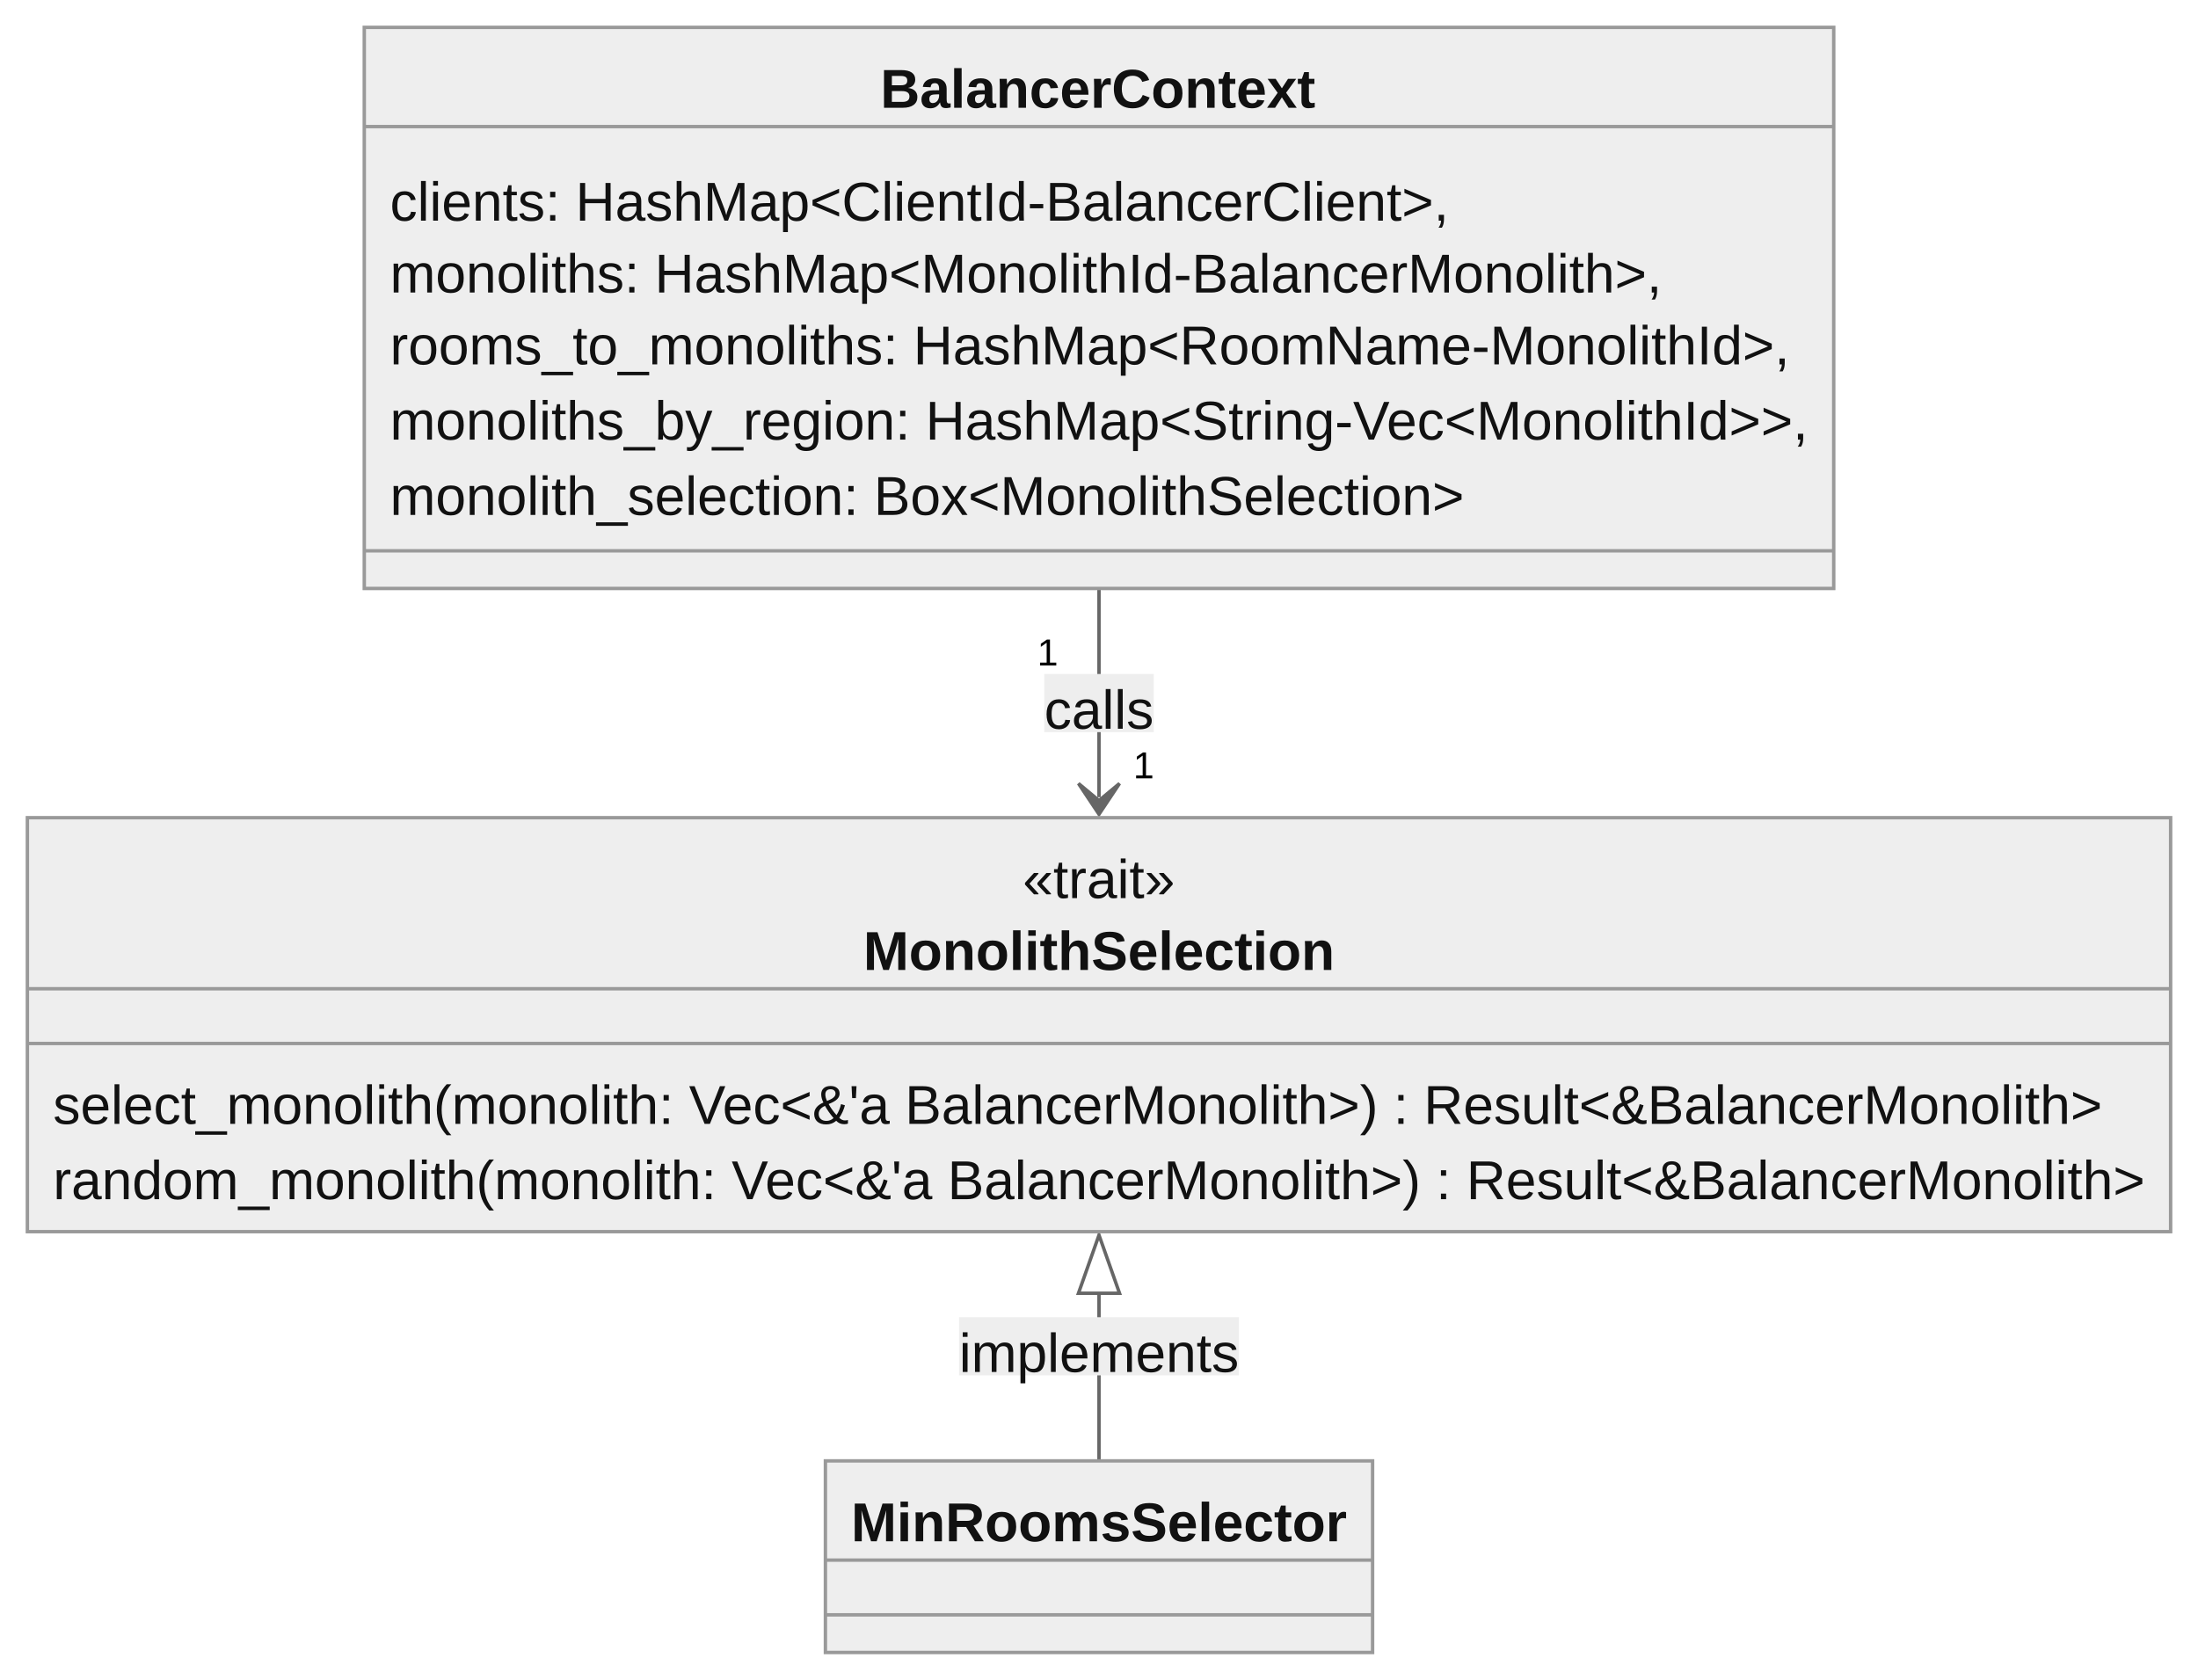
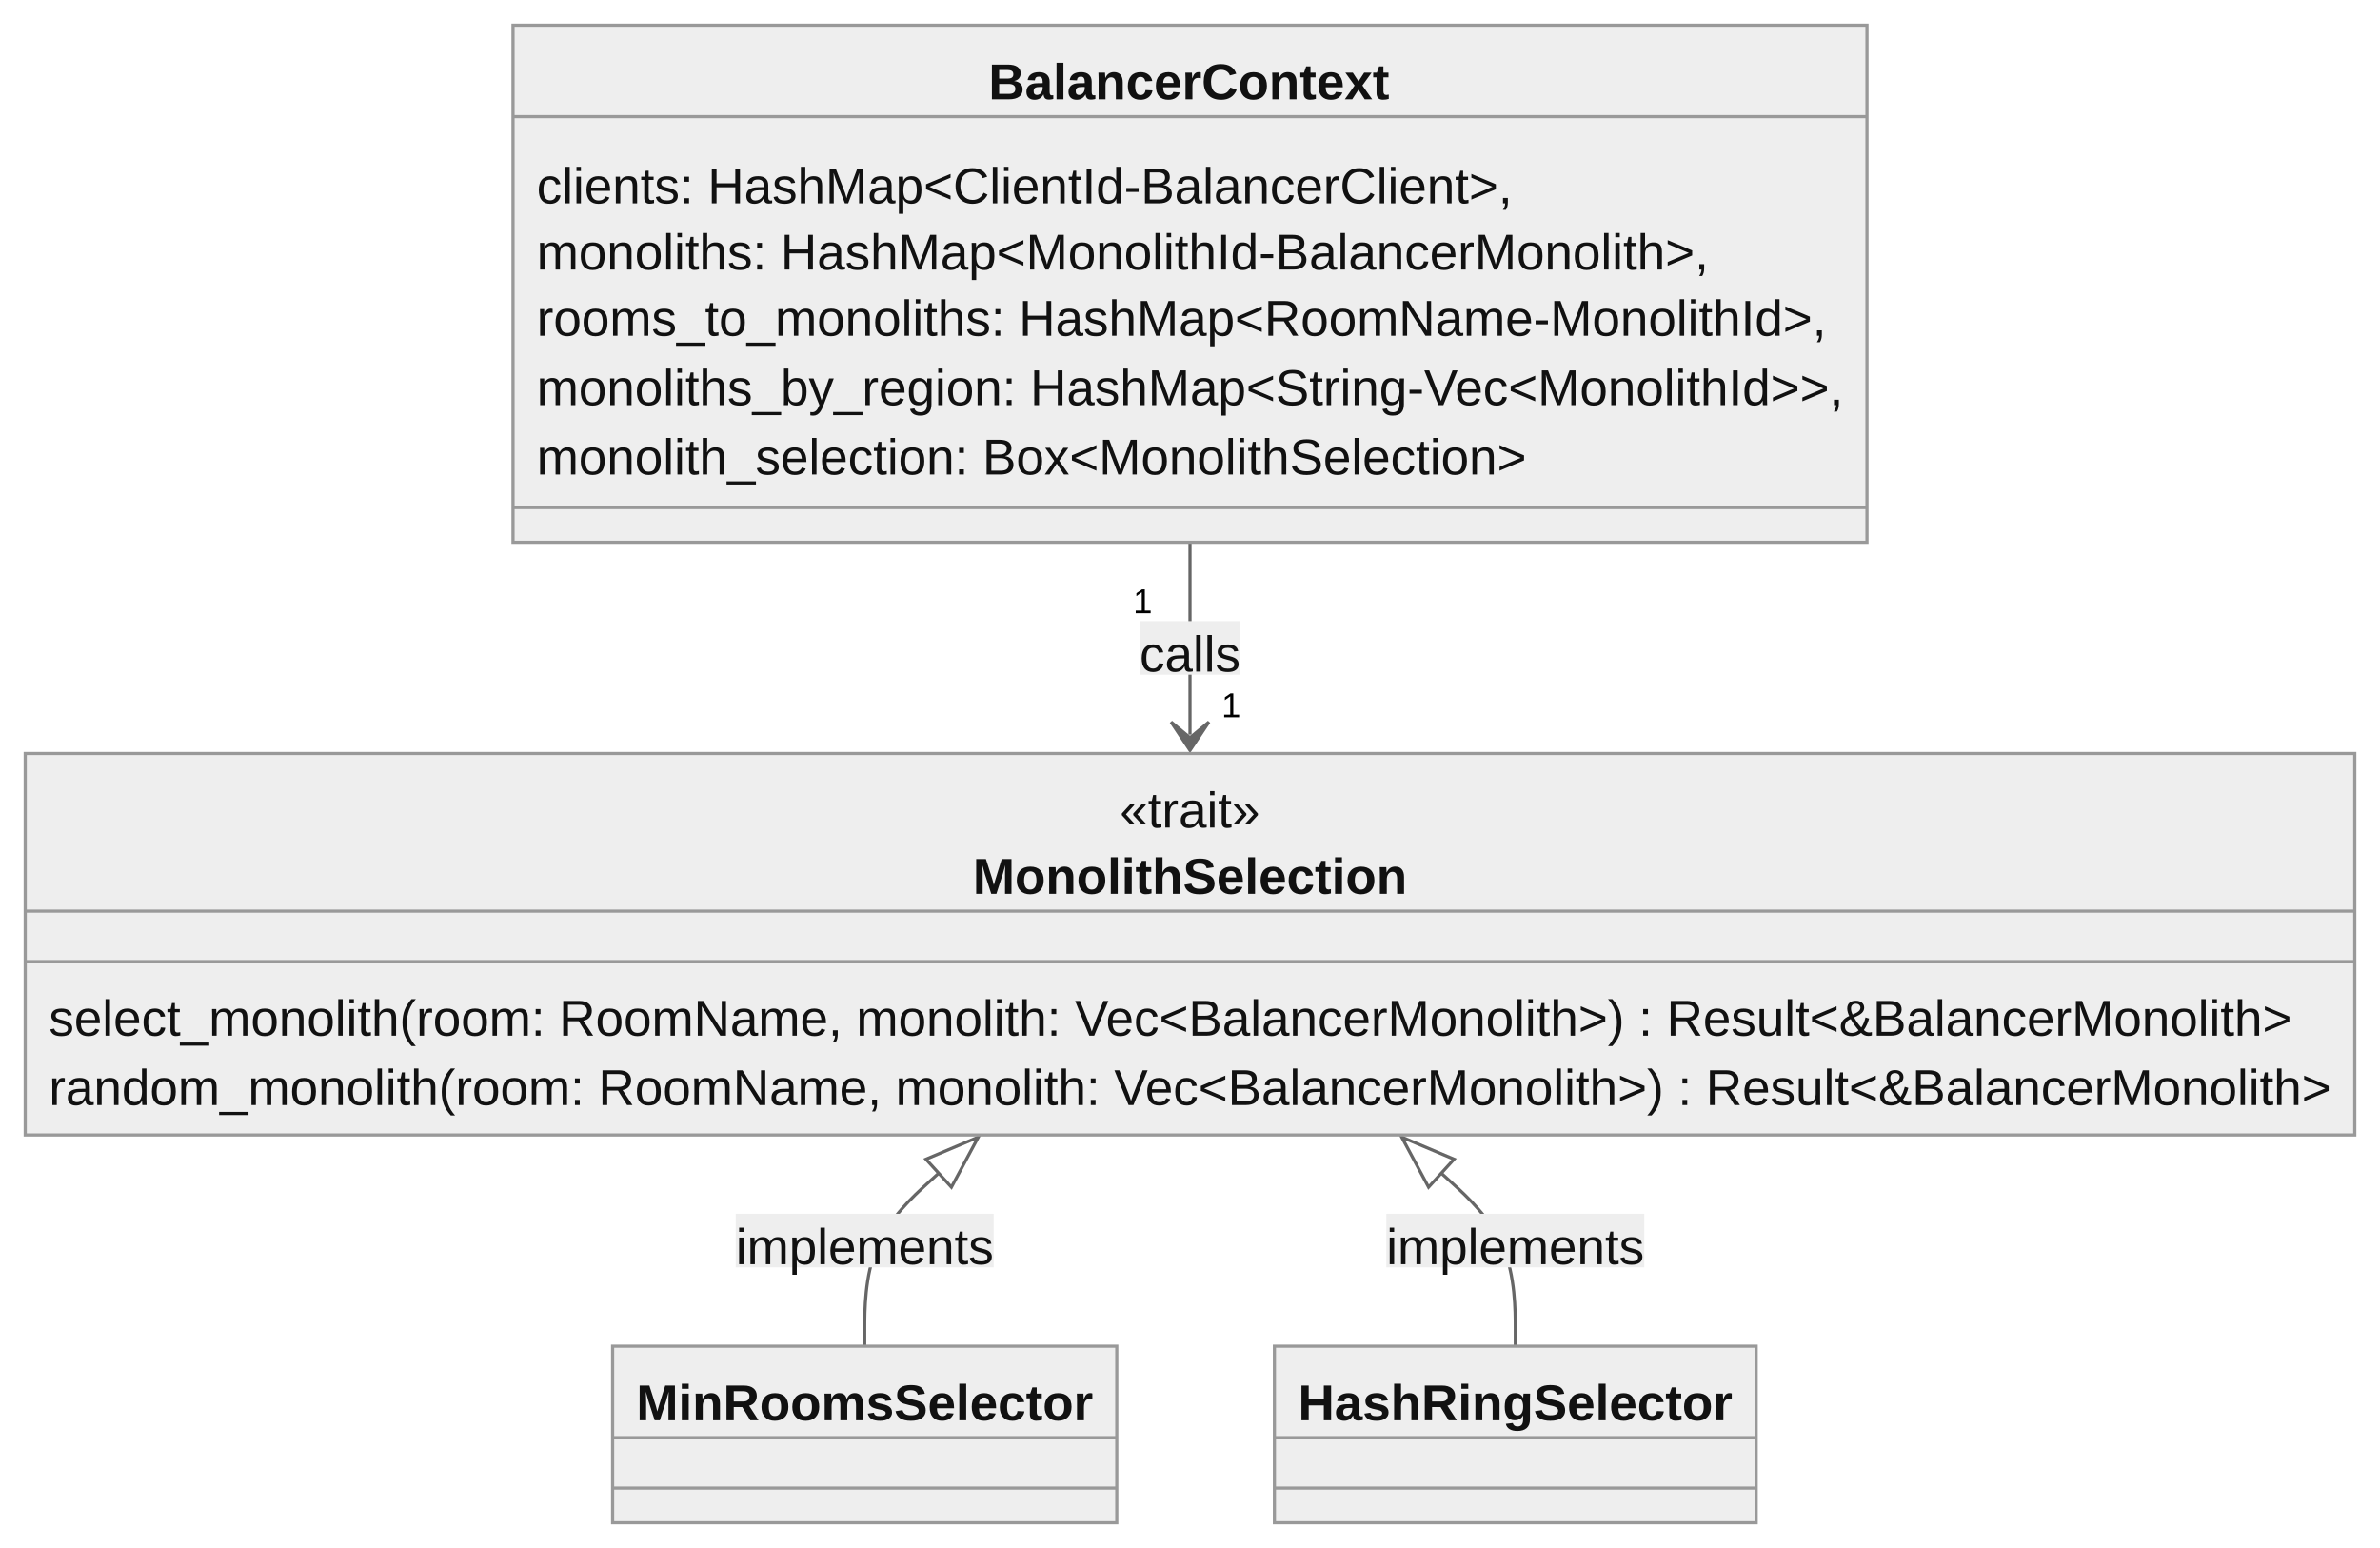
- <svg xmlns="http://www.w3.org/2000/svg" aria-roledescription="classDiagram" role="graphics-document document" viewBox="0 0 642.391 491" style="max-width: 642.391px; background-color: white;" width="100%" id="my-svg">
+ <svg xmlns="http://www.w3.org/2000/svg" aria-roledescription="classDiagram" role="graphics-document document" viewBox="0 0 754.922 491" style="max-width: 754.922px; background-color: white;" width="100%" id="my-svg">
  <style>#my-svg{font-family:"trebuchet ms",verdana,arial,sans-serif;font-size:16px;fill:#000000;}#my-svg .error-icon{fill:#552222;}#my-svg .error-text{fill:#552222;stroke:#552222;}#my-svg .edge-thickness-normal{stroke-width:2px;}#my-svg .edge-thickness-thick{stroke-width:3.5px;}#my-svg .edge-pattern-solid{stroke-dasharray:0;}#my-svg .edge-pattern-dashed{stroke-dasharray:3;}#my-svg .edge-pattern-dotted{stroke-dasharray:2;}#my-svg .marker{fill:#666;stroke:#666;}#my-svg .marker.cross{stroke:#666;}#my-svg svg{font-family:"trebuchet ms",verdana,arial,sans-serif;font-size:16px;}#my-svg g.classGroup text{fill:#999;stroke:none;font-family:"trebuchet ms",verdana,arial,sans-serif;font-size:10px;}#my-svg g.classGroup text .title{font-weight:bolder;}#my-svg .nodeLabel,#my-svg .edgeLabel{color:#111111;}#my-svg .edgeLabel .label rect{fill:#eee;}#my-svg .label text{fill:#111111;}#my-svg .edgeLabel .label span{background:#eee;}#my-svg .classTitle{font-weight:bolder;}#my-svg .node rect,#my-svg .node circle,#my-svg .node ellipse,#my-svg .node polygon,#my-svg .node path{fill:#eee;stroke:#999;stroke-width:1px;}#my-svg .divider{stroke:#999;stroke-width:1;}#my-svg g.clickable{cursor:pointer;}#my-svg g.classGroup rect{fill:#eee;stroke:#999;}#my-svg g.classGroup line{stroke:#999;stroke-width:1;}#my-svg .classLabel .box{stroke:none;stroke-width:0;fill:#eee;opacity:0.5;}#my-svg .classLabel .label{fill:#999;font-size:10px;}#my-svg .relation{stroke:#666;stroke-width:1;fill:none;}#my-svg .dashed-line{stroke-dasharray:3;}#my-svg .dotted-line{stroke-dasharray:1 2;}#my-svg #compositionStart,#my-svg .composition{fill:#666!important;stroke:#666!important;stroke-width:1;}#my-svg #compositionEnd,#my-svg .composition{fill:#666!important;stroke:#666!important;stroke-width:1;}#my-svg #dependencyStart,#my-svg .dependency{fill:#666!important;stroke:#666!important;stroke-width:1;}#my-svg #dependencyStart,#my-svg .dependency{fill:#666!important;stroke:#666!important;stroke-width:1;}#my-svg #extensionStart,#my-svg .extension{fill:transparent!important;stroke:#666!important;stroke-width:1;}#my-svg #extensionEnd,#my-svg .extension{fill:transparent!important;stroke:#666!important;stroke-width:1;}#my-svg #aggregationStart,#my-svg .aggregation{fill:transparent!important;stroke:#666!important;stroke-width:1;}#my-svg #aggregationEnd,#my-svg .aggregation{fill:transparent!important;stroke:#666!important;stroke-width:1;}#my-svg #lollipopStart,#my-svg .lollipop{fill:#eee!important;stroke:#666!important;stroke-width:1;}#my-svg #lollipopEnd,#my-svg .lollipop{fill:#eee!important;stroke:#666!important;stroke-width:1;}#my-svg .edgeTerminals{font-size:11px;}#my-svg .classTitleText{text-anchor:middle;font-size:18px;fill:#000000;}#my-svg :root{--mermaid-font-family:"trebuchet ms",verdana,arial,sans-serif;}</style>
  <g>
    <defs>
      <marker orient="auto" markerHeight="240" markerWidth="190" refY="7" refX="18" class="marker aggregation classDiagram" id="my-svg_classDiagram-aggregationStart">
        <path d="M 18,7 L9,13 L1,7 L9,1 Z" />
      </marker>
    </defs>
    <defs>
      <marker orient="auto" markerHeight="28" markerWidth="20" refY="7" refX="1" class="marker aggregation classDiagram" id="my-svg_classDiagram-aggregationEnd">
        <path d="M 18,7 L9,13 L1,7 L9,1 Z" />
      </marker>
    </defs>
    <defs>
      <marker orient="auto" markerHeight="240" markerWidth="190" refY="7" refX="18" class="marker extension classDiagram" id="my-svg_classDiagram-extensionStart">
        <path d="M 1,7 L18,13 V 1 Z" />
      </marker>
    </defs>
    <defs>
      <marker orient="auto" markerHeight="28" markerWidth="20" refY="7" refX="1" class="marker extension classDiagram" id="my-svg_classDiagram-extensionEnd">
        <path d="M 1,1 V 13 L18,7 Z" />
      </marker>
    </defs>
    <defs>
      <marker orient="auto" markerHeight="240" markerWidth="190" refY="7" refX="18" class="marker composition classDiagram" id="my-svg_classDiagram-compositionStart">
        <path d="M 18,7 L9,13 L1,7 L9,1 Z" />
      </marker>
    </defs>
    <defs>
      <marker orient="auto" markerHeight="28" markerWidth="20" refY="7" refX="1" class="marker composition classDiagram" id="my-svg_classDiagram-compositionEnd">
        <path d="M 18,7 L9,13 L1,7 L9,1 Z" />
      </marker>
    </defs>
    <defs>
      <marker orient="auto" markerHeight="240" markerWidth="190" refY="7" refX="6" class="marker dependency classDiagram" id="my-svg_classDiagram-dependencyStart">
        <path d="M 5,7 L9,13 L1,7 L9,1 Z" />
      </marker>
    </defs>
    <defs>
      <marker orient="auto" markerHeight="28" markerWidth="20" refY="7" refX="13" class="marker dependency classDiagram" id="my-svg_classDiagram-dependencyEnd">
        <path d="M 18,7 L9,13 L14,7 L9,1 Z" />
      </marker>
    </defs>
    <defs>
      <marker orient="auto" markerHeight="240" markerWidth="190" refY="7" refX="13" class="marker lollipop classDiagram" id="my-svg_classDiagram-lollipopStart">
        <circle r="6" cy="7" cx="7" fill="transparent" stroke="black" />
      </marker>
    </defs>
    <defs>
      <marker orient="auto" markerHeight="240" markerWidth="190" refY="7" refX="1" class="marker lollipop classDiagram" id="my-svg_classDiagram-lollipopEnd">
        <circle r="6" cy="7" cx="7" fill="transparent" stroke="black" />
      </marker>
    </defs>
    <g class="root">
      <g class="clusters" />
      <g class="edgePaths">
-         <path marker-start="url(#my-svg_classDiagram-extensionStart)" style="fill:none" class="edge-pattern-solid relation" id="id1" d="M321.195,378L321.195,380.583C321.195,383.167,321.195,388.333,321.195,396.5C321.195,404.667,321.195,415.833,321.195,421.417L321.195,427" />
-         <path marker-end="url(#my-svg_classDiagram-dependencyEnd)" style="fill:none" class="edge-pattern-solid relation" id="id2" d="M321.195,172L321.195,177.583C321.195,183.167,321.195,194.333,321.195,204.5C321.195,214.667,321.195,223.833,321.195,228.417L321.195,233" />
+         <path marker-start="url(#my-svg_classDiagram-extensionStart)" style="fill:none" class="edge-pattern-solid relation" id="id1" d="M297.744,372.122L293.833,375.685C289.922,379.248,282.1,386.374,278.188,395.52C274.277,404.667,274.277,415.833,274.277,421.417L274.277,427" />
+         <path marker-start="url(#my-svg_classDiagram-extensionStart)" style="fill:none" class="edge-pattern-solid relation" id="id2" d="M457.178,372.122L461.089,375.685C465,379.248,472.822,386.374,476.733,395.52C480.645,404.667,480.645,415.833,480.645,421.417L480.645,427" />
+         <path marker-end="url(#my-svg_classDiagram-dependencyEnd)" style="fill:none" class="edge-pattern-solid relation" id="id3" d="M377.461,172L377.461,177.583C377.461,183.167,377.461,194.333,377.461,204.5C377.461,214.667,377.461,223.833,377.461,228.417L377.461,233" />
      </g>
      <g class="edgeLabels">
-         <g transform="translate(321.1953, 393.5)" class="edgeLabel">
+         <g transform="translate(274.2773, 393.5)" class="edgeLabel">
          <g transform="translate(-40.90625, -8.5)" class="label">
            <rect height="17" width="81.812" ry="0" rx="0" />
            <text style="">
              <tspan class="row" x="0" dy="1em" xml:space="preserve">implements</tspan>
            </text>
          </g>
        </g>
-         <g transform="translate(321.1953, 205.5)" class="edgeLabel">
+         <g transform="translate(480.6445, 393.5)" class="edgeLabel">
+           <g transform="translate(-40.90625, -8.5)" class="label">
+             <rect height="17" width="81.812" ry="0" rx="0" />
+             <text style="">
+               <tspan class="row" x="0" dy="1em" xml:space="preserve">implements</tspan>
+             </text>
+           </g>
+         </g>
+         <g transform="translate(377.4609, 205.5)" class="edgeLabel">
          <g transform="translate(-16.00781, -8.5)" class="label">
            <rect height="17" width="32.016" ry="0" rx="0" />
            <text style="">
              <tspan class="row" x="0" dy="1em" xml:space="preserve">calls</tspan>
            </text>
          </g>
        </g>
-         <g transform="translate(306.1953, 189.5)" class="edgeTerminals">
+         <g transform="translate(362.4609, 189.5)" class="edgeTerminals">
          <g transform="translate(-3.0625, -6)" class="inner">
            <text style="">
              <tspan class="row" x="0" dy="1em" xml:space="preserve">1</tspan>
            </text>
          </g>
        </g>
-         <g transform="translate(331.1953, 216.5)" class="edgeTerminals">
+         <g transform="translate(387.4609, 216.5)" class="edgeTerminals">
          <g transform="translate(-3.0625, -6)" class="inner" />
          <text style="">
            <tspan class="row" x="0" dy="1em" xml:space="preserve">1</tspan>
          </text>
        </g>
      </g>
      <g class="nodes">
-         <g transform="translate(321.1953, 455)" id="classId-MinRoomsSelector-0" class="node default">
+         <g transform="translate(274.2773, 455)" id="classId-MinRoomsSelector-0" class="node default">
          <rect height="56" width="159.922" y="-28" x="-79.961" class="outer title-state" />
          <line y2="1" y1="1" x2="79.961" x1="-79.961" class="divider" />
          <line y2="17" y1="17" x2="79.961" x1="-79.961" class="divider" />
          <g class="label">
            <text style="">
              <tspan class="title-row" x="0" dy="1em" xml:space="preserve" />
            </text>
            <text transform="translate( -72.46094, -20.5)" class="classTitle" style="">
              <tspan class="title-row" x="0" dy="1em" xml:space="preserve">MinRoomsSelector</tspan>
            </text>
          </g>
        </g>
-         <g transform="translate(321.1953, 299.5)" id="classId-MonolithSelection-1" class="node default">
-           <rect height="121" width="626.391" y="-60.5" x="-313.195" class="outer title-state" />
-           <line y2="-10.5" y1="-10.5" x2="313.195" x1="-313.195" class="divider" />
-           <line y2="5.5" y1="5.5" x2="313.195" x1="-313.195" class="divider" />
+         <g transform="translate(480.6445, 455)" id="classId-HashRingSelector-1" class="node default">
+           <rect height="56" width="152.812" y="-28" x="-76.406" class="outer title-state" />
+           <line y2="1" y1="1" x2="76.406" x1="-76.406" class="divider" />
+           <line y2="17" y1="17" x2="76.406" x1="-76.406" class="divider" />
+           <g class="label">
+             <text style="">
+               <tspan class="title-row" x="0" dy="1em" xml:space="preserve" />
+             </text>
+             <text transform="translate( -68.90625, -20.5)" class="classTitle" style="">
+               <tspan class="title-row" x="0" dy="1em" xml:space="preserve">HashRingSelector</tspan>
+             </text>
+           </g>
+         </g>
+         <g transform="translate(377.4609, 299.5)" id="classId-MonolithSelection-2" class="node default">
+           <rect height="121" width="738.922" y="-60.5" x="-369.461" class="outer title-state" />
+           <line y2="-10.5" y1="-10.5" x2="369.461" x1="-369.461" class="divider" />
+           <line y2="5.5" y1="5.5" x2="369.461" x1="-369.461" class="divider" />
          <g class="label">
            <text transform="translate( -22.28516, -53)" style="">
              <tspan class="title-row" x="0" dy="1em" xml:space="preserve">«trait»</tspan>
            </text>
            <text transform="translate( -68.89062, -32)" class="classTitle" style="">
              <tspan class="title-row" x="0" dy="1em" xml:space="preserve">MonolithSelection</tspan>
            </text>
-             <text transform="translate( -305.6953, 13)" style="">
-               <tspan class="title-row" x="0" dy="1em" xml:space="preserve">select_monolith(monolith: Vec&lt;&amp;'a BalancerMonolith&gt;) : Result&lt;&amp;BalancerMonolith&gt;</tspan>
+             <text transform="translate( -361.9609, 13)" style="">
+               <tspan class="title-row" x="0" dy="1em" xml:space="preserve">select_monolith(room: RoomName, monolith: Vec&lt;BalancerMonolith&gt;) : Result&lt;&amp;BalancerMonolith&gt;</tspan>
            </text>
-             <text transform="translate( -305.6953, 35)" style="">
-               <tspan class="title-row" x="0" dy="1em" xml:space="preserve">random_monolith(monolith: Vec&lt;&amp;'a BalancerMonolith&gt;) : Result&lt;&amp;BalancerMonolith&gt;</tspan>
+             <text transform="translate( -361.9609, 35)" style="">
+               <tspan class="title-row" x="0" dy="1em" xml:space="preserve">random_monolith(room: RoomName, monolith: Vec&lt;BalancerMonolith&gt;) : Result&lt;&amp;BalancerMonolith&gt;</tspan>
            </text>
          </g>
        </g>
-         <g transform="translate(321.1953, 90)" id="classId-BalancerContext-2" class="node default">
+         <g transform="translate(377.4609, 90)" id="classId-BalancerContext-3" class="node default">
          <rect height="164" width="429.469" y="-82" x="-214.734" class="outer title-state" />
          <line y2="-53" y1="-53" x2="214.734" x1="-214.734" class="divider" />
          <line y2="71" y1="71" x2="214.734" x1="-214.734" class="divider" />
          <g class="label">
            <text style="">
              <tspan class="title-row" x="0" dy="1em" xml:space="preserve" />
            </text>
            <text transform="translate( -63.91016, -74.5)" class="classTitle" style="">
              <tspan class="title-row" x="0" dy="1em" xml:space="preserve">BalancerContext</tspan>
            </text>
            <text transform="translate( -207.2344, -41.5)" style="">
              <tspan class="title-row" x="0" dy="1em" xml:space="preserve">clients: HashMap&lt;ClientId-BalancerClient&gt;,</tspan>
            </text>
            <text transform="translate( -207.2344, -20.5)" style="">
              <tspan class="title-row" x="0" dy="1em" xml:space="preserve">monoliths: HashMap&lt;MonolithId-BalancerMonolith&gt;,</tspan>
            </text>
            <text transform="translate( -207.2344, 0.5)" style="">
              <tspan class="title-row" x="0" dy="1em" xml:space="preserve">rooms_to_monoliths: HashMap&lt;RoomName-MonolithId&gt;,</tspan>
            </text>
            <text transform="translate( -207.2344, 22.5)" style="">
              <tspan class="title-row" x="0" dy="1em" xml:space="preserve">monoliths_by_region: HashMap&lt;String-Vec&lt;MonolithId&gt;&gt;,</tspan>
            </text>
            <text transform="translate( -207.2344, 44.5)" style="">
              <tspan class="title-row" x="0" dy="1em" xml:space="preserve">monolith_selection: Box&lt;MonolithSelection&gt;</tspan>
            </text>
          </g>
        </g>
      </g>
    </g>
  </g>
</svg>
